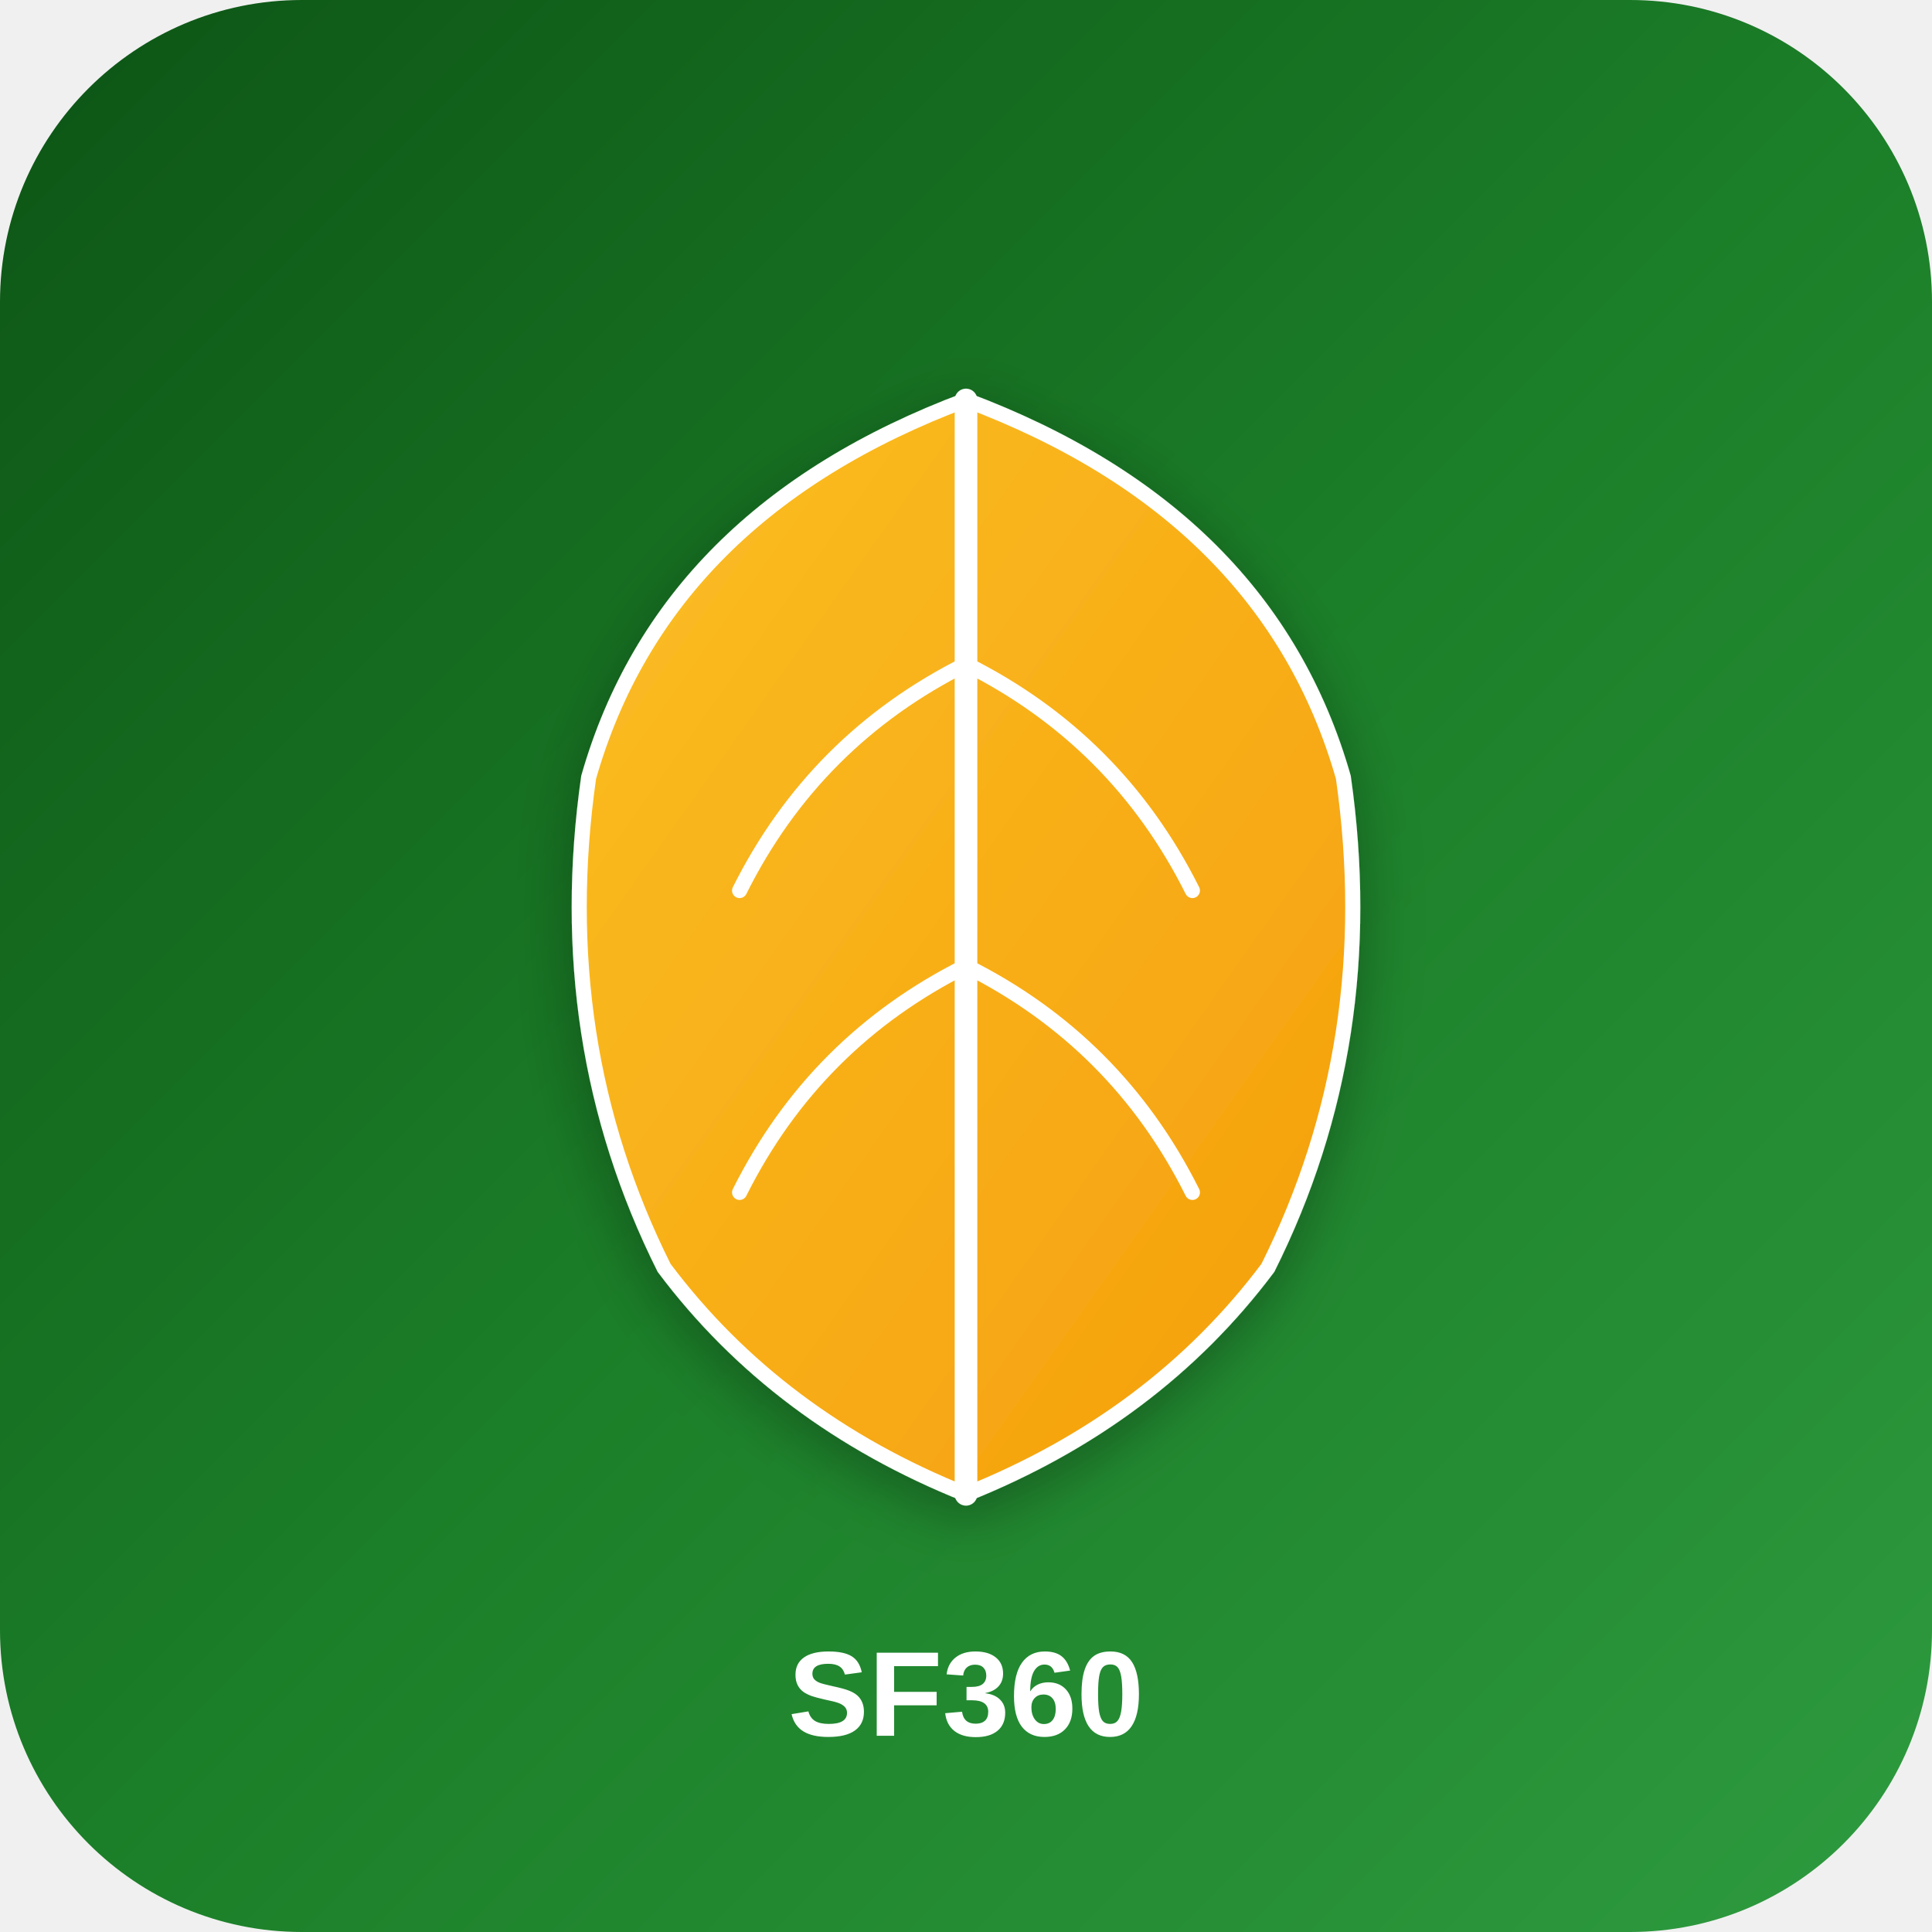
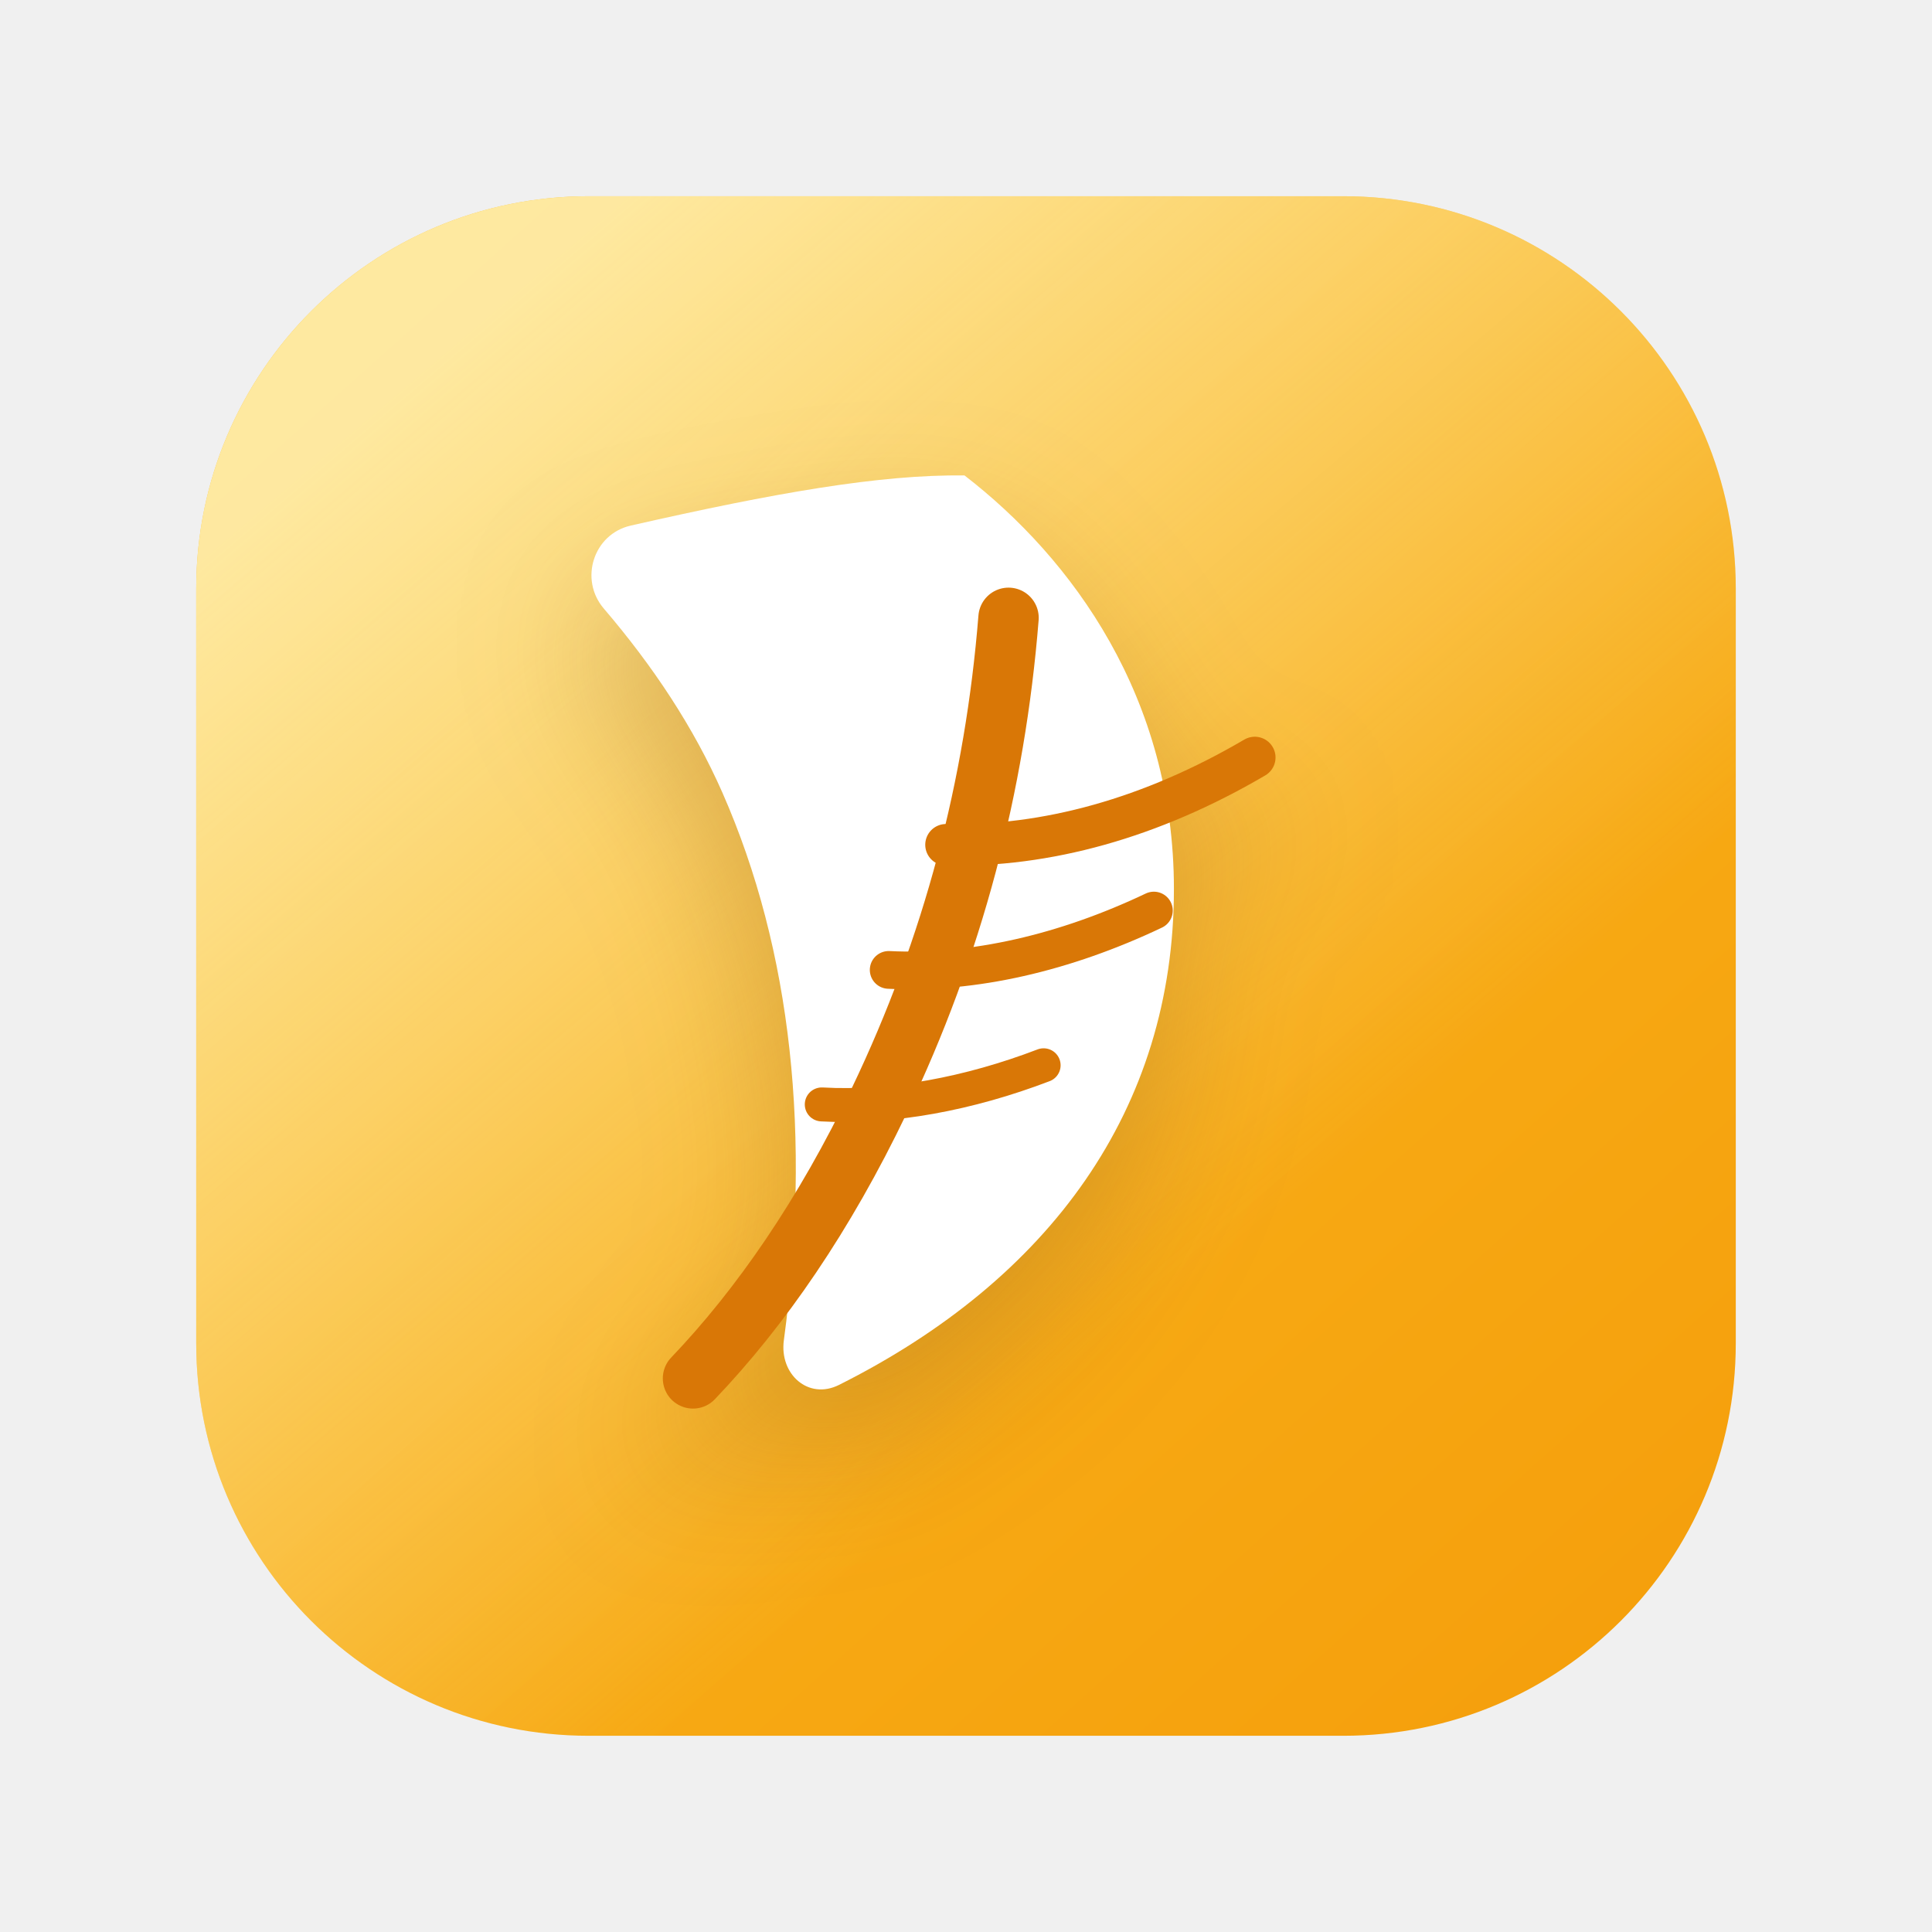
- <svg xmlns="http://www.w3.org/2000/svg" width="512" height="512">
+ <svg xmlns="http://www.w3.org/2000/svg" width="512" height="512" viewBox="0 0 512 512" fill="none">
  <defs>
-     <linearGradient id="bgGradient" x1="0%" y1="0%" x2="100%" y2="100%">
-       <stop offset="0%" style="stop-color:#0D5415;stop-opacity:1" />
-       <stop offset="50%" style="stop-color:#1B7E28;stop-opacity:1" />
-       <stop offset="100%" style="stop-color:#2E9B3F;stop-opacity:1" />
+     <linearGradient id="goldBg" x1="64" y1="48" x2="436" y2="464" gradientUnits="userSpaceOnUse">
+       <stop stop-color="#FBBF24" />
+       <stop offset="1" stop-color="#F59E0B" />
    </linearGradient>
-     <linearGradient id="iconGradient" x1="0%" y1="0%" x2="100%" y2="100%">
-       <stop offset="0%" style="stop-color:#FBBF24;stop-opacity:1" />
-       <stop offset="100%" style="stop-color:#F59E0B;stop-opacity:1" />
+     <linearGradient id="goldGlow" x1="126" y1="86" x2="332" y2="328" gradientUnits="userSpaceOnUse">
+       <stop stop-color="#FFF4BF" stop-opacity="0.8" />
+       <stop offset="1" stop-color="#FFF4BF" stop-opacity="0" />
    </linearGradient>
-     <filter id="shadow">
-       <feDropShadow dx="0" dy="4" stdDeviation="8" flood-opacity="0.3" />
+     <filter id="shadow" x="54" y="58" width="404" height="396" filterUnits="userSpaceOnUse" color-interpolation-filters="sRGB">
+       <feFlood flood-opacity="0" result="BackgroundImageFix" />
+       <feColorMatrix in="SourceAlpha" type="matrix" values="0 0 0 0 0 0 0 0 0 0 0 0 0 0 0 0 0 0 127 0" result="hardAlpha" />
+       <feOffset dy="18" />
+       <feGaussianBlur stdDeviation="18" />
+       <feColorMatrix type="matrix" values="0 0 0 0 0.53 0 0 0 0 0.31 0 0 0 0 0.03 0 0 0 0.28 0" />
+       <feBlend mode="normal" in2="BackgroundImageFix" result="effect1_dropShadow_1_2" />
+       <feBlend mode="normal" in="SourceGraphic" in2="effect1_dropShadow_1_2" result="shape" />
    </filter>
  </defs>
-   <rect width="512" height="512" rx="80" fill="url(#bgGradient)" />
-   <g transform="translate(256, 256)" filter="url(#shadow)">
-     <path d="M 0,-150 Q 80,-120 100,-50 Q 110,20 80,80 Q 50,120 0,140 Q -50,120 -80,80 Q -110,20 -100,-50 Q -80,-120 0,-150 Z" fill="url(#iconGradient)" stroke="#FFF" stroke-width="4" />
-     <line x1="0" y1="-150" x2="0" y2="140" stroke="#FFF" stroke-width="6" stroke-linecap="round" />
-     <path d="M 0,-80 Q 40,-60 60,-20" stroke="#FFF" stroke-width="4" stroke-linecap="round" fill="none" />
-     <path d="M 0,-80 Q -40,-60 -60,-20" stroke="#FFF" stroke-width="4" stroke-linecap="round" fill="none" />
-     <path d="M 0,0 Q 40,20 60,60" stroke="#FFF" stroke-width="4" stroke-linecap="round" fill="none" />
-     <path d="M 0,0 Q -40,20 -60,60" stroke="#FFF" stroke-width="4" stroke-linecap="round" fill="none" />
+   <rect x="52" y="52" width="408" height="408" rx="104" fill="url(#goldBg)" />
+   <rect x="52" y="52" width="408" height="408" rx="104" fill="url(#goldGlow)" />
+   <g filter="url(#shadow)">
+     <path d="M255.613 126C284.182 148.059 311.102 184.829 311.102 235.603C311.102 294.032 278.109 339.06 222.346 367.016C214.221 371.087 206.52 364.174 207.729 355.198C214.985 301.298 209.88 251.986 191.474 210.126C183.827 192.736 173.04 176.504 160.021 161.281C153.433 153.577 157.253 141.537 167.152 139.286C205.253 130.622 233.242 125.702 255.613 126Z" fill="white" />
+     <path d="M267.273 163.729C263.711 208.203 252.577 250.846 232.987 291.736C218.478 322.022 201.684 346.413 183.653 365.291" stroke="#D97706" stroke-width="16" stroke-linecap="round" />
+     <path d="M250.7 223.87C277.158 224.489 305.101 216.847 332.529 200.743" stroke="#D97706" stroke-width="11" stroke-linecap="round" />
+     <path d="M235.511 257.037C257.908 258.139 282.2 252.517 305.787 241.307" stroke="#D97706" stroke-width="10" stroke-linecap="round" />
+     <path d="M217.777 292.684C236.175 293.736 256.818 289.868 276.572 282.31" stroke="#D97706" stroke-width="9" stroke-linecap="round" />
  </g>
-   <text x="256" y="460" font-family="Arial, sans-serif" font-size="32" font-weight="bold" fill="#FFFFFF" text-anchor="middle">
-     SF360
-   </text>
</svg>
